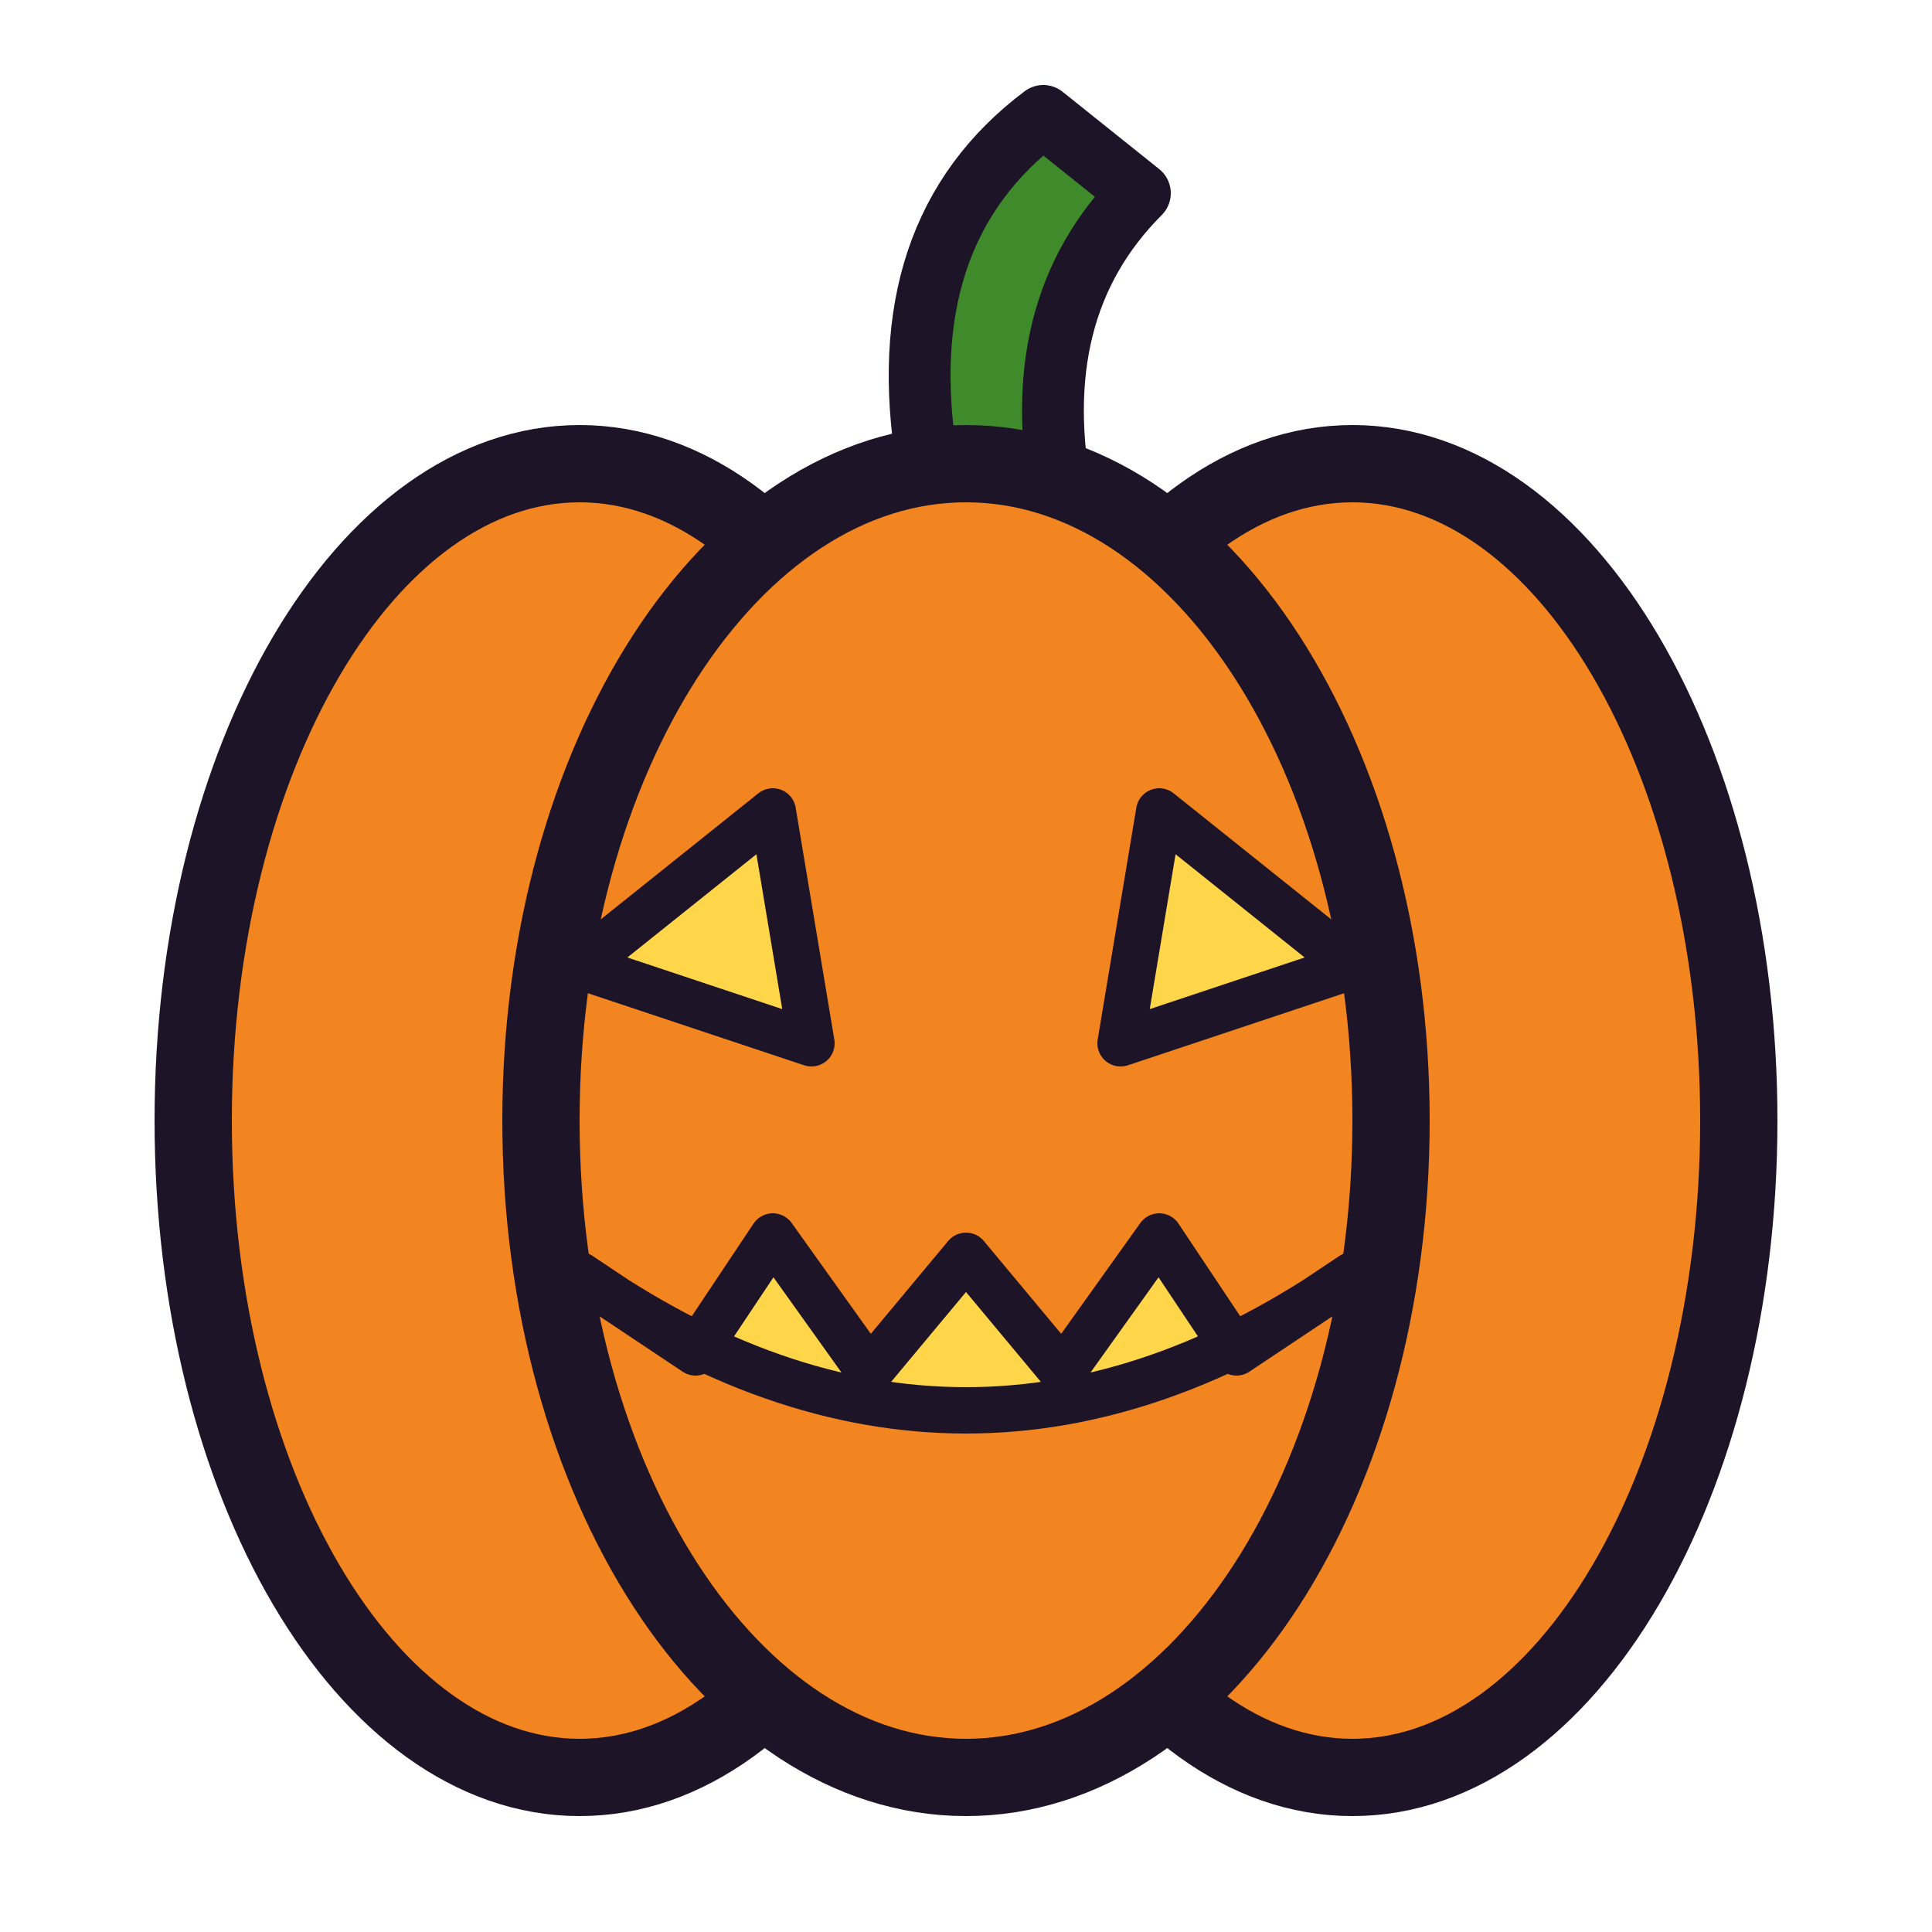
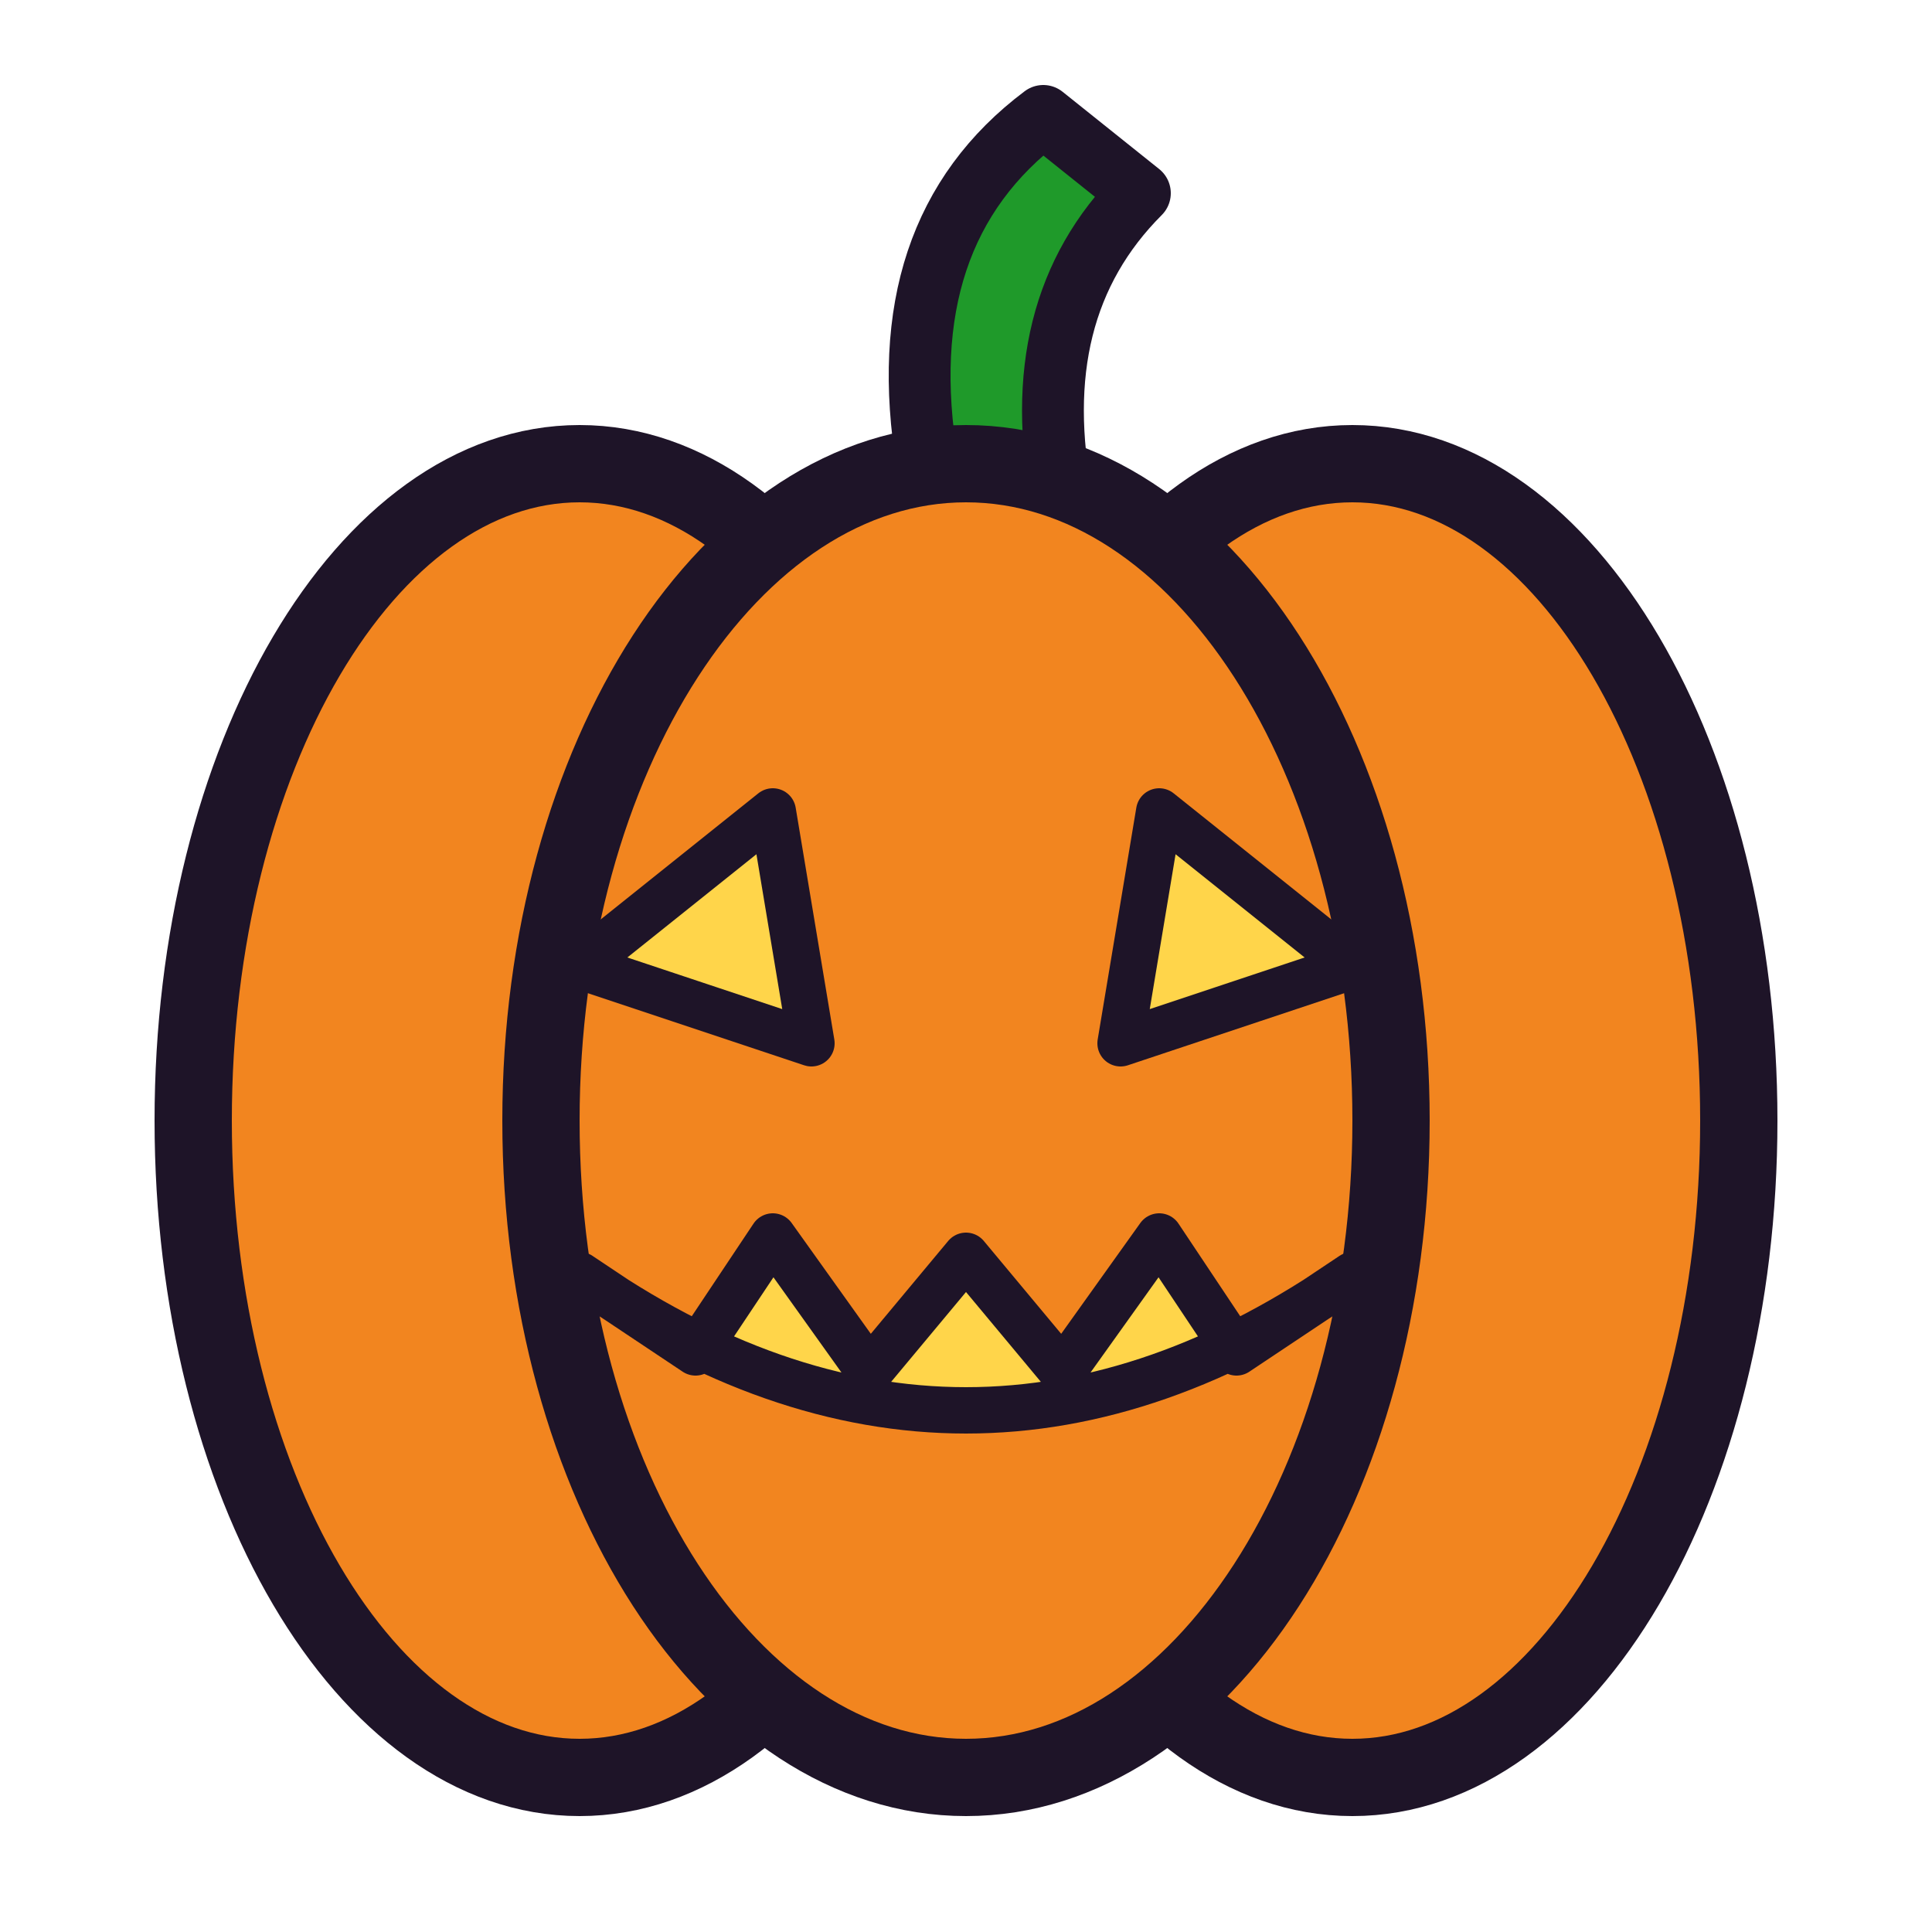
<svg xmlns="http://www.w3.org/2000/svg" viewBox="0 0 100 100">
  <g stroke="#1E1428" stroke-linejoin="round" stroke-linecap="round">
-     <path d="M48 24 Q46 12 54 6 L59 10 Q53 16 55 26 Z" fill="#3F8A2A" stroke-width="3.2" />
+     <path d="M48 24 Q46 12 54 6 L59 10 Q53 16 55 26 Z" fill="#1F9A2A" stroke-width="3.2" />
    <ellipse cx="30" cy="58" rx="20" ry="34" fill="#F2851F" stroke-width="4" />
    <ellipse cx="70" cy="58" rx="20" ry="34" fill="#F2851F" stroke-width="4" />
    <ellipse cx="50" cy="58" rx="22" ry="34" fill="#F2851F" stroke-width="4" />
    <path d="M30 50 L40 42 L42 54 Z M70 50 L60 42 L58 54 Z" fill="#FFD54A" stroke-width="2.4" />
    <path d="M30 66 Q50 80 70 66 L64 70 L60 64 L55 71 L50 65 L45 71 L40 64 L36 70 Z" fill="#FFD54A" stroke-width="2.4" />
  </g>
</svg>
